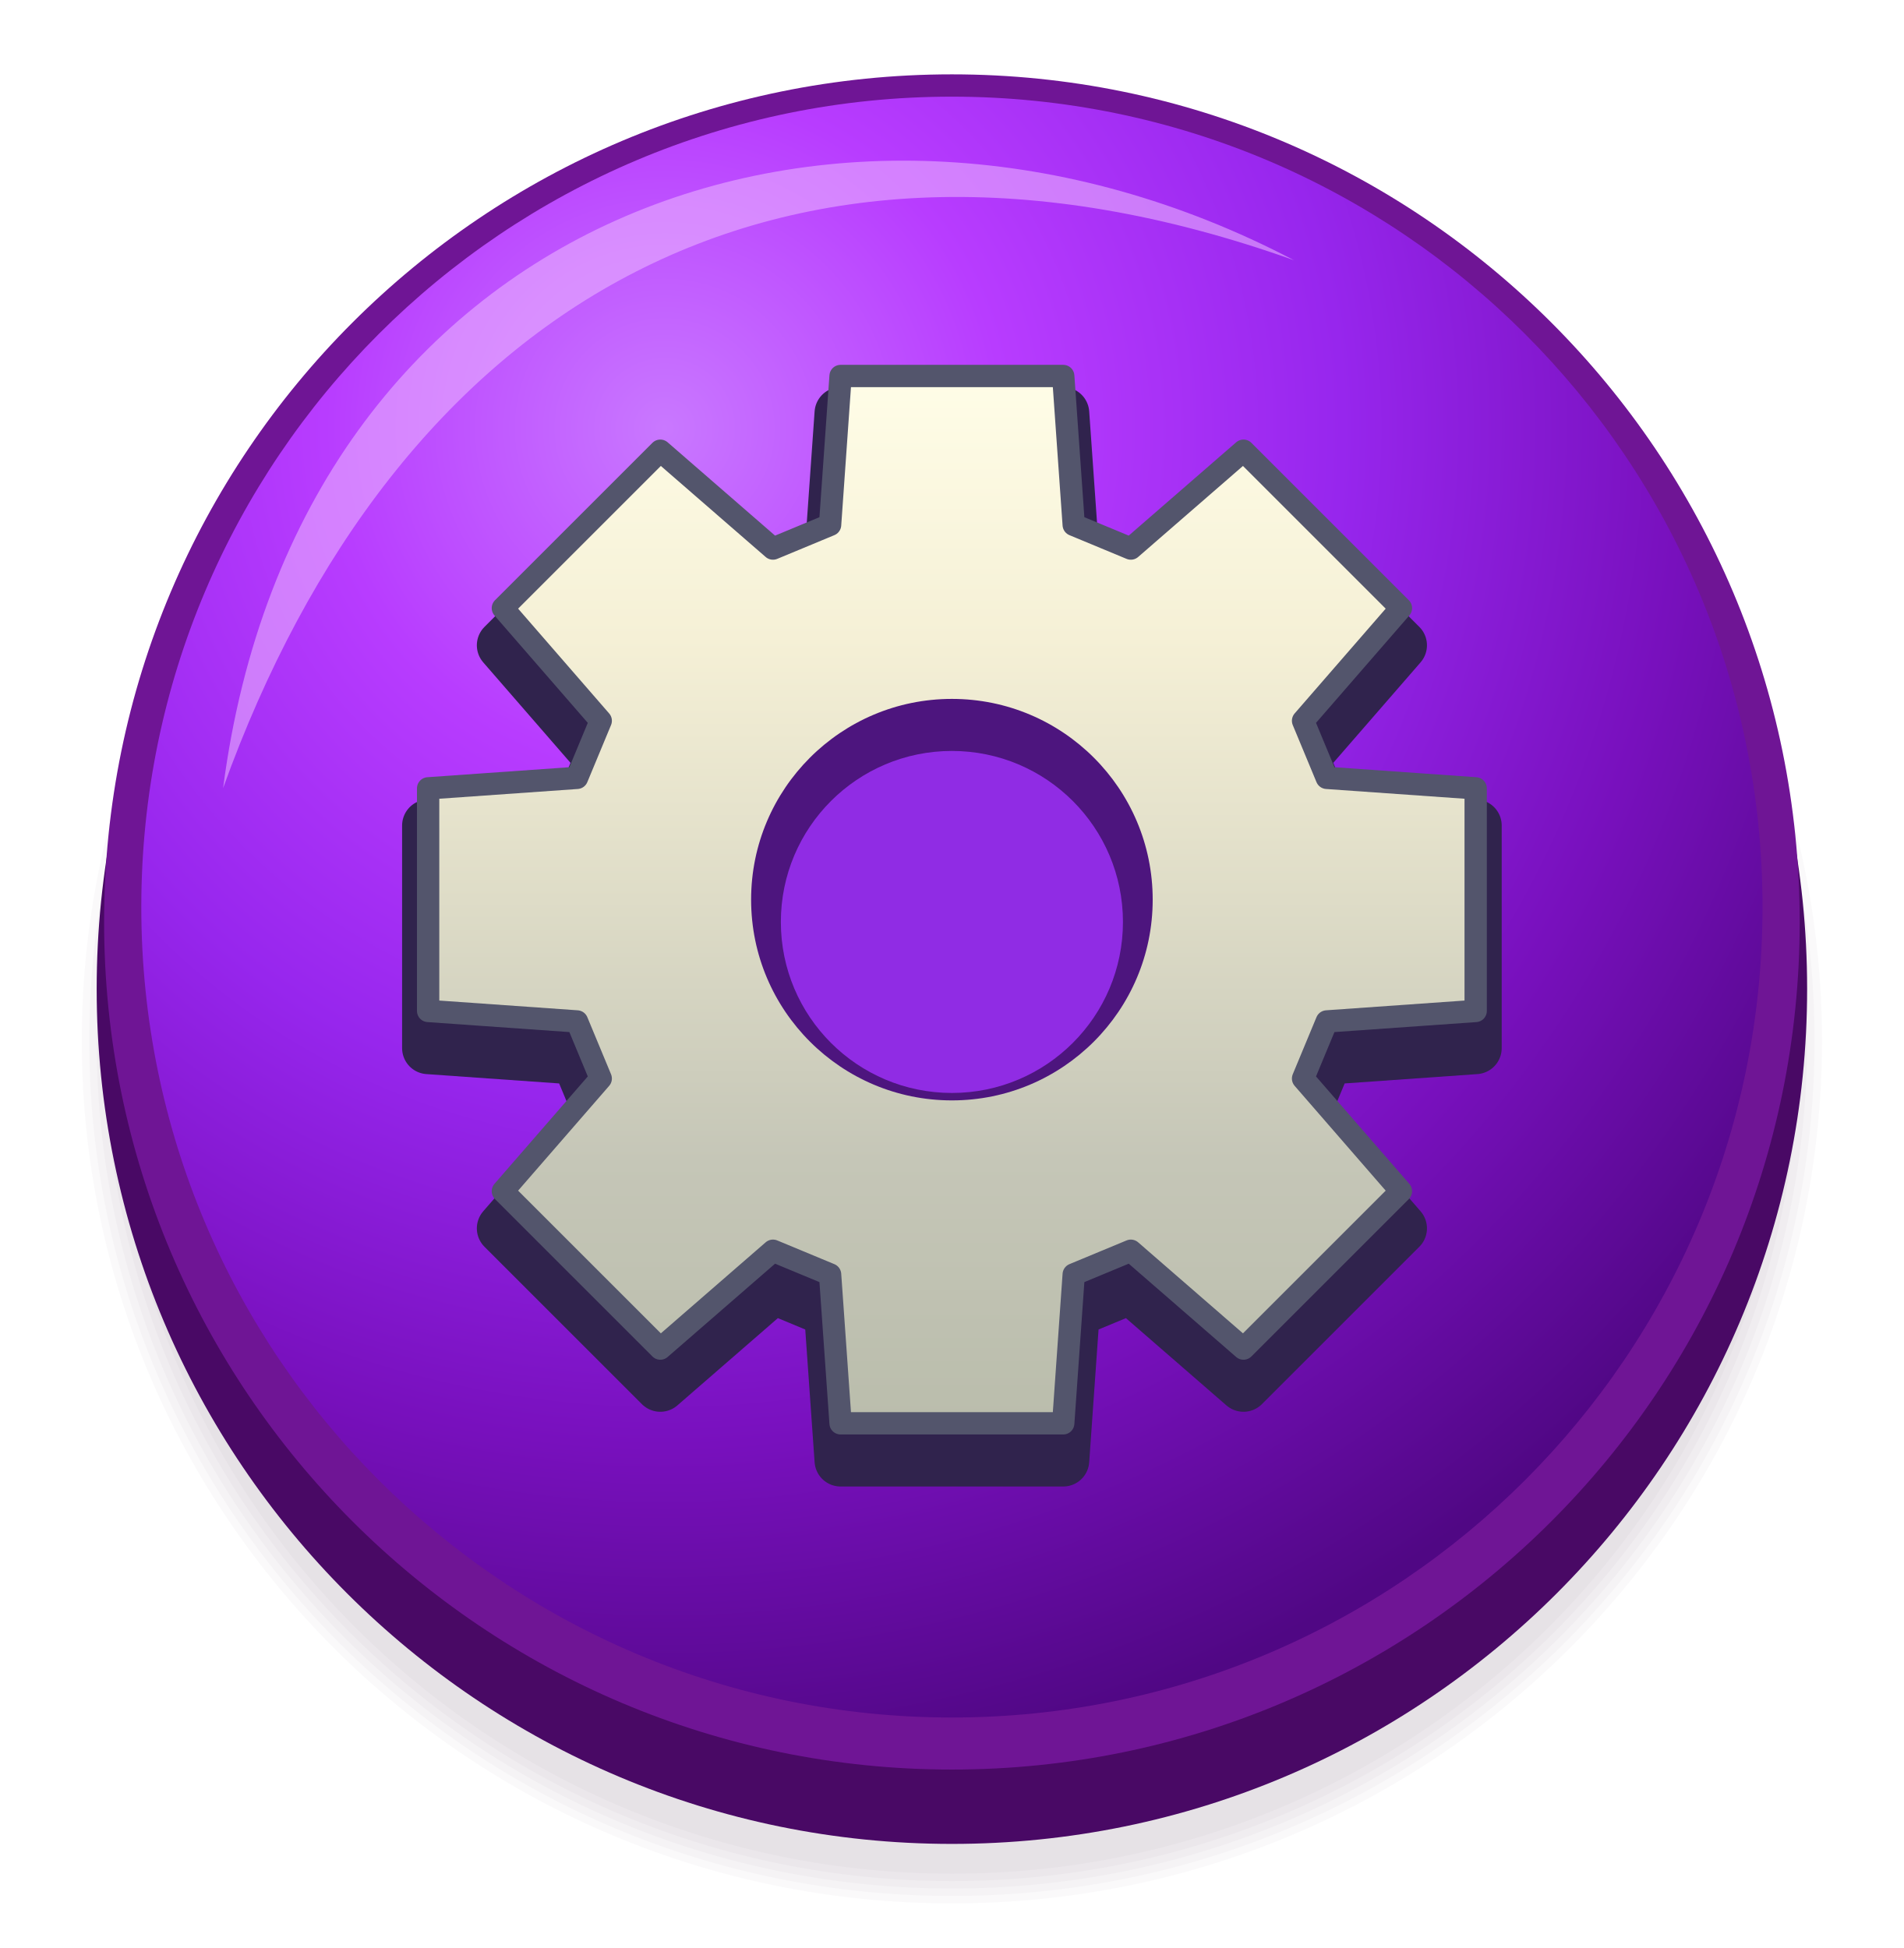
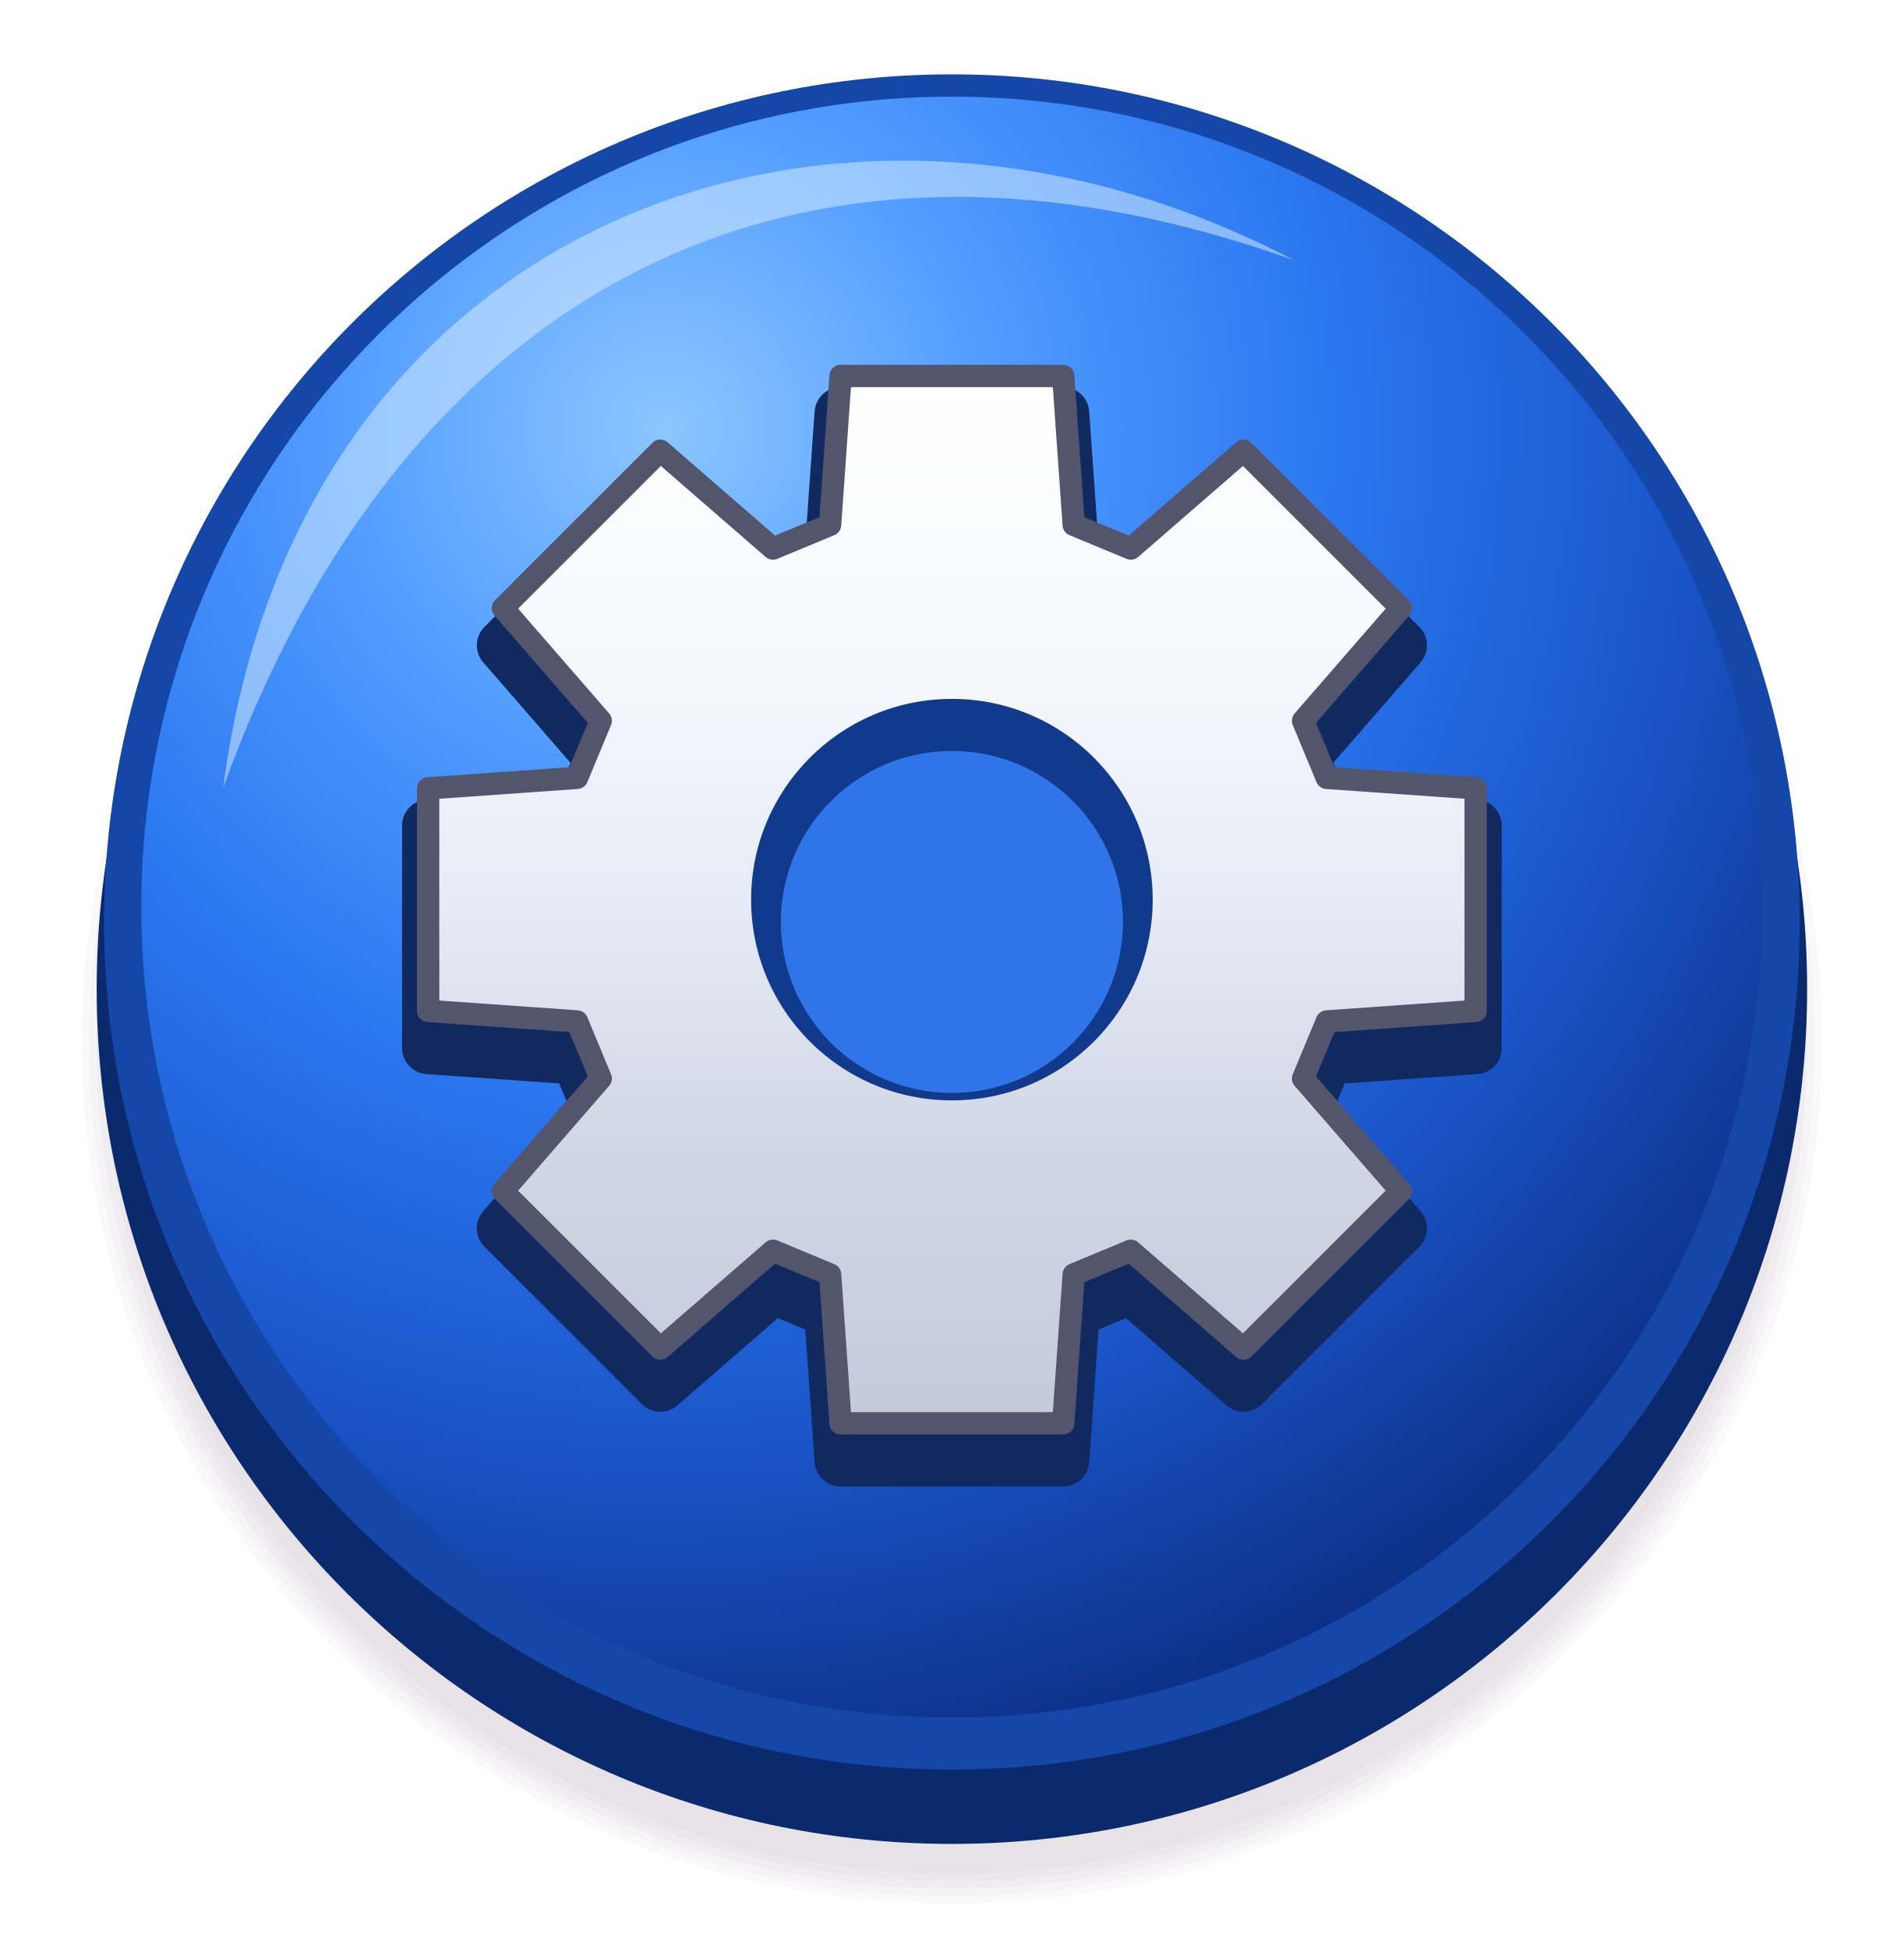
<svg xmlns="http://www.w3.org/2000/svg" width="256" height="262" viewBox="0 0 256 262">
  <defs>
    <radialGradient id="purple" cx=".32" cy=".2" r=".85">
-       <stop offset="0.000" stop-color="#c978ff" />
-       <stop offset="0.250" stop-color="#b83cff" />
-       <stop offset="0.500" stop-color="#9726ed" />
-       <stop offset="0.750" stop-color="#7810bd" />
-       <stop offset="1.000" stop-color="#500784" />
+       <stop offset="0.000" stop-color="#8cc6ff" />
+       <stop offset="0.250" stop-color="#4f9bff" />
+       <stop offset="0.500" stop-color="#2a76ef" />
+       <stop offset="0.750" stop-color="#1a55c9" />
+       <stop offset="1.000" stop-color="#0d3189" />
    </radialGradient>
    <linearGradient id="ivory" x1="0" y1="0" x2="0" y2="1">
-       <stop offset="0.000" stop-color="#fffde7" />
-       <stop offset="0.250" stop-color="#f5f0d6" />
-       <stop offset="0.500" stop-color="#dedcc7" />
-       <stop offset="0.750" stop-color="#c5c6b7" />
-       <stop offset="1.000" stop-color="#babdac" />
+       <stop offset="0.000" stop-color="#ffffff" />
+       <stop offset="0.250" stop-color="#f7f9ff" />
+       <stop offset="0.500" stop-color="#e6ebf5" />
+       <stop offset="0.750" stop-color="#cfd6e4" />
+       <stop offset="1.000" stop-color="#c3cbdb" />
    </linearGradient>
  </defs>
  <ellipse cx="128" cy="140" rx="117" ry="116" fill="#241335" opacity=".025" />
  <ellipse cx="128" cy="140" rx="116" ry="115" fill="#241335" opacity=".025" />
  <ellipse cx="128" cy="140" rx="115" ry="114" fill="#241335" opacity=".025" />
  <ellipse cx="128" cy="140" rx="114" ry="113" fill="#241335" opacity=".025" />
  <ellipse cx="128" cy="140" rx="113" ry="112" fill="#241335" opacity=".025" />
-   <ellipse cx="128" cy="133" rx="115" ry="115" fill="#490965" />
-   <ellipse cx="128" cy="124" rx="114" ry="114" fill="#6f1595" />
+   <ellipse cx="128" cy="133" rx="115" ry="115" fill="#0b2a6e" />
+   <ellipse cx="128" cy="124" rx="114" ry="114" fill="#1547a8" />
  <ellipse cx="128" cy="122" rx="109" ry="109" fill="url(#purple)" />
-   <path d="M30 106 C40 29 113 3 174 35 C104 10 53 42 30 106Z" fill="#edbaff" opacity=".55" />
-   <path d="M178.41 104.62 L198.43 106.03 L198.43 135.97 L178.41 137.38 L175.22 145.06 L188.38 160.21 L167.21 181.38 L152.06 168.22 L144.38 171.41 L142.97 191.43 L113.03 191.43 L111.62 171.41 L103.94 168.22 L88.79 181.38 L67.62 160.21 L80.78 145.06 L77.59 137.38 L57.57 135.97 L57.57 106.03 L77.59 104.62 L80.78 96.94 L67.62 81.79 L88.79 60.62 L103.94 73.78 L111.62 70.59 L113.03 50.57 L142.97 50.57 L144.38 70.59 L152.06 73.78 L167.21 60.62 L188.38 81.79 L175.22 96.94Z" fill="#30234d" stroke="#30234d" stroke-width="7" stroke-linejoin="round" stroke-linecap="round" transform="translate(0 5)" />
+   <path d="M30 106 C40 29 113 3 174 35 C104 10 53 42 30 106Z" fill="#d4eaff" opacity=".55" />
+   <path d="M178.41 104.62 L198.43 106.03 L198.43 135.97 L178.41 137.38 L175.22 145.06 L188.38 160.21 L167.21 181.38 L152.06 168.22 L144.38 171.41 L142.97 191.43 L113.03 191.43 L111.62 171.41 L103.94 168.22 L88.79 181.38 L67.62 160.21 L80.78 145.06 L77.59 137.38 L57.57 135.97 L57.57 106.03 L77.59 104.62 L80.78 96.94 L67.62 81.79 L88.79 60.62 L103.94 73.78 L111.62 70.59 L113.03 50.57 L142.97 50.57 L144.38 70.59 L152.06 73.78 L167.21 60.62 L188.38 81.79 L175.22 96.94Z" fill="#10295f" stroke="#10295f" stroke-width="7" stroke-linejoin="round" stroke-linecap="round" transform="translate(0 5)" />
  <path d="M178.41 104.62 L198.43 106.03 L198.43 135.97 L178.41 137.38 L175.22 145.06 L188.38 160.21 L167.21 181.38 L152.06 168.22 L144.38 171.41 L142.97 191.43 L113.03 191.43 L111.62 171.41 L103.94 168.22 L88.79 181.38 L67.62 160.21 L80.78 145.06 L77.59 137.38 L57.57 135.97 L57.57 106.03 L77.59 104.62 L80.78 96.94 L67.62 81.79 L88.79 60.62 L103.94 73.78 L111.62 70.59 L113.03 50.57 L142.97 50.57 L144.38 70.59 L152.06 73.78 L167.21 60.62 L188.38 81.79 L175.22 96.94Z" fill="url(#ivory)" stroke="#53556c" stroke-width="3" stroke-linejoin="round" stroke-linecap="round" />
-   <ellipse cx="128" cy="121" rx="27" ry="27" fill="#4d157e" />
-   <ellipse cx="128" cy="124" rx="23" ry="23" fill="#902ce4" />
+   <ellipse cx="128" cy="121" rx="27" ry="27" fill="#123a8c" />
+   <ellipse cx="128" cy="124" rx="23" ry="23" fill="#2f74e8" />
</svg>
